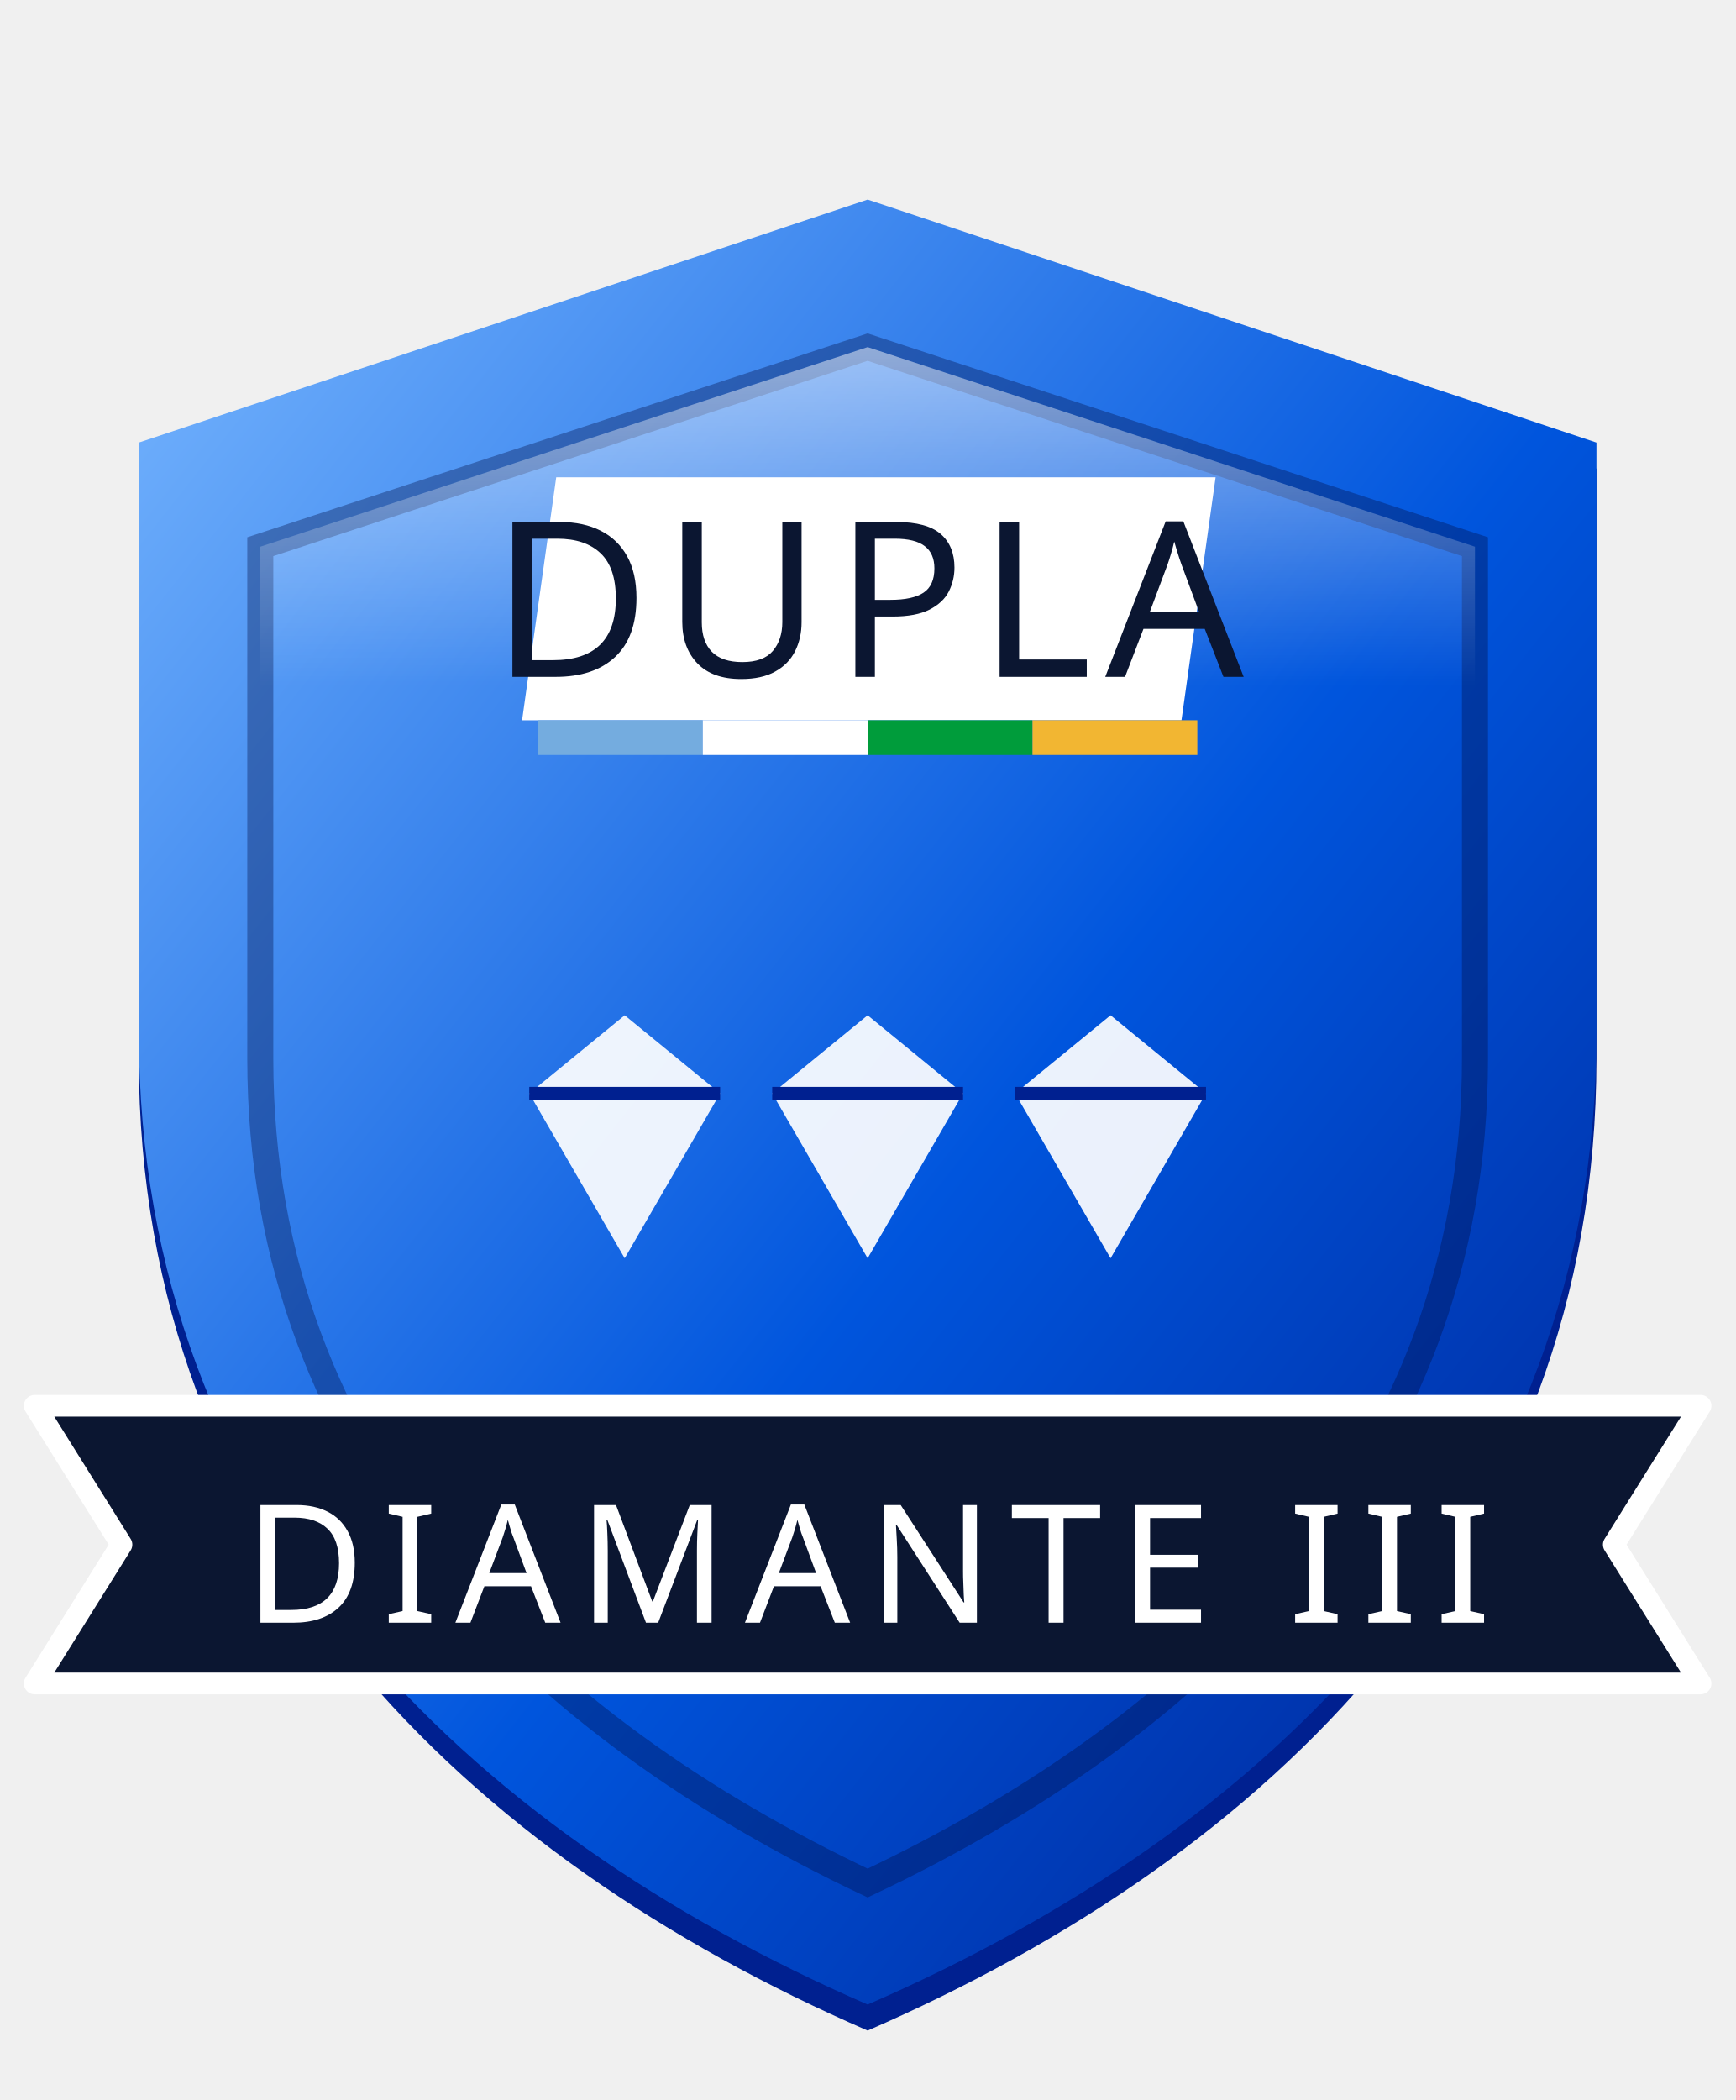
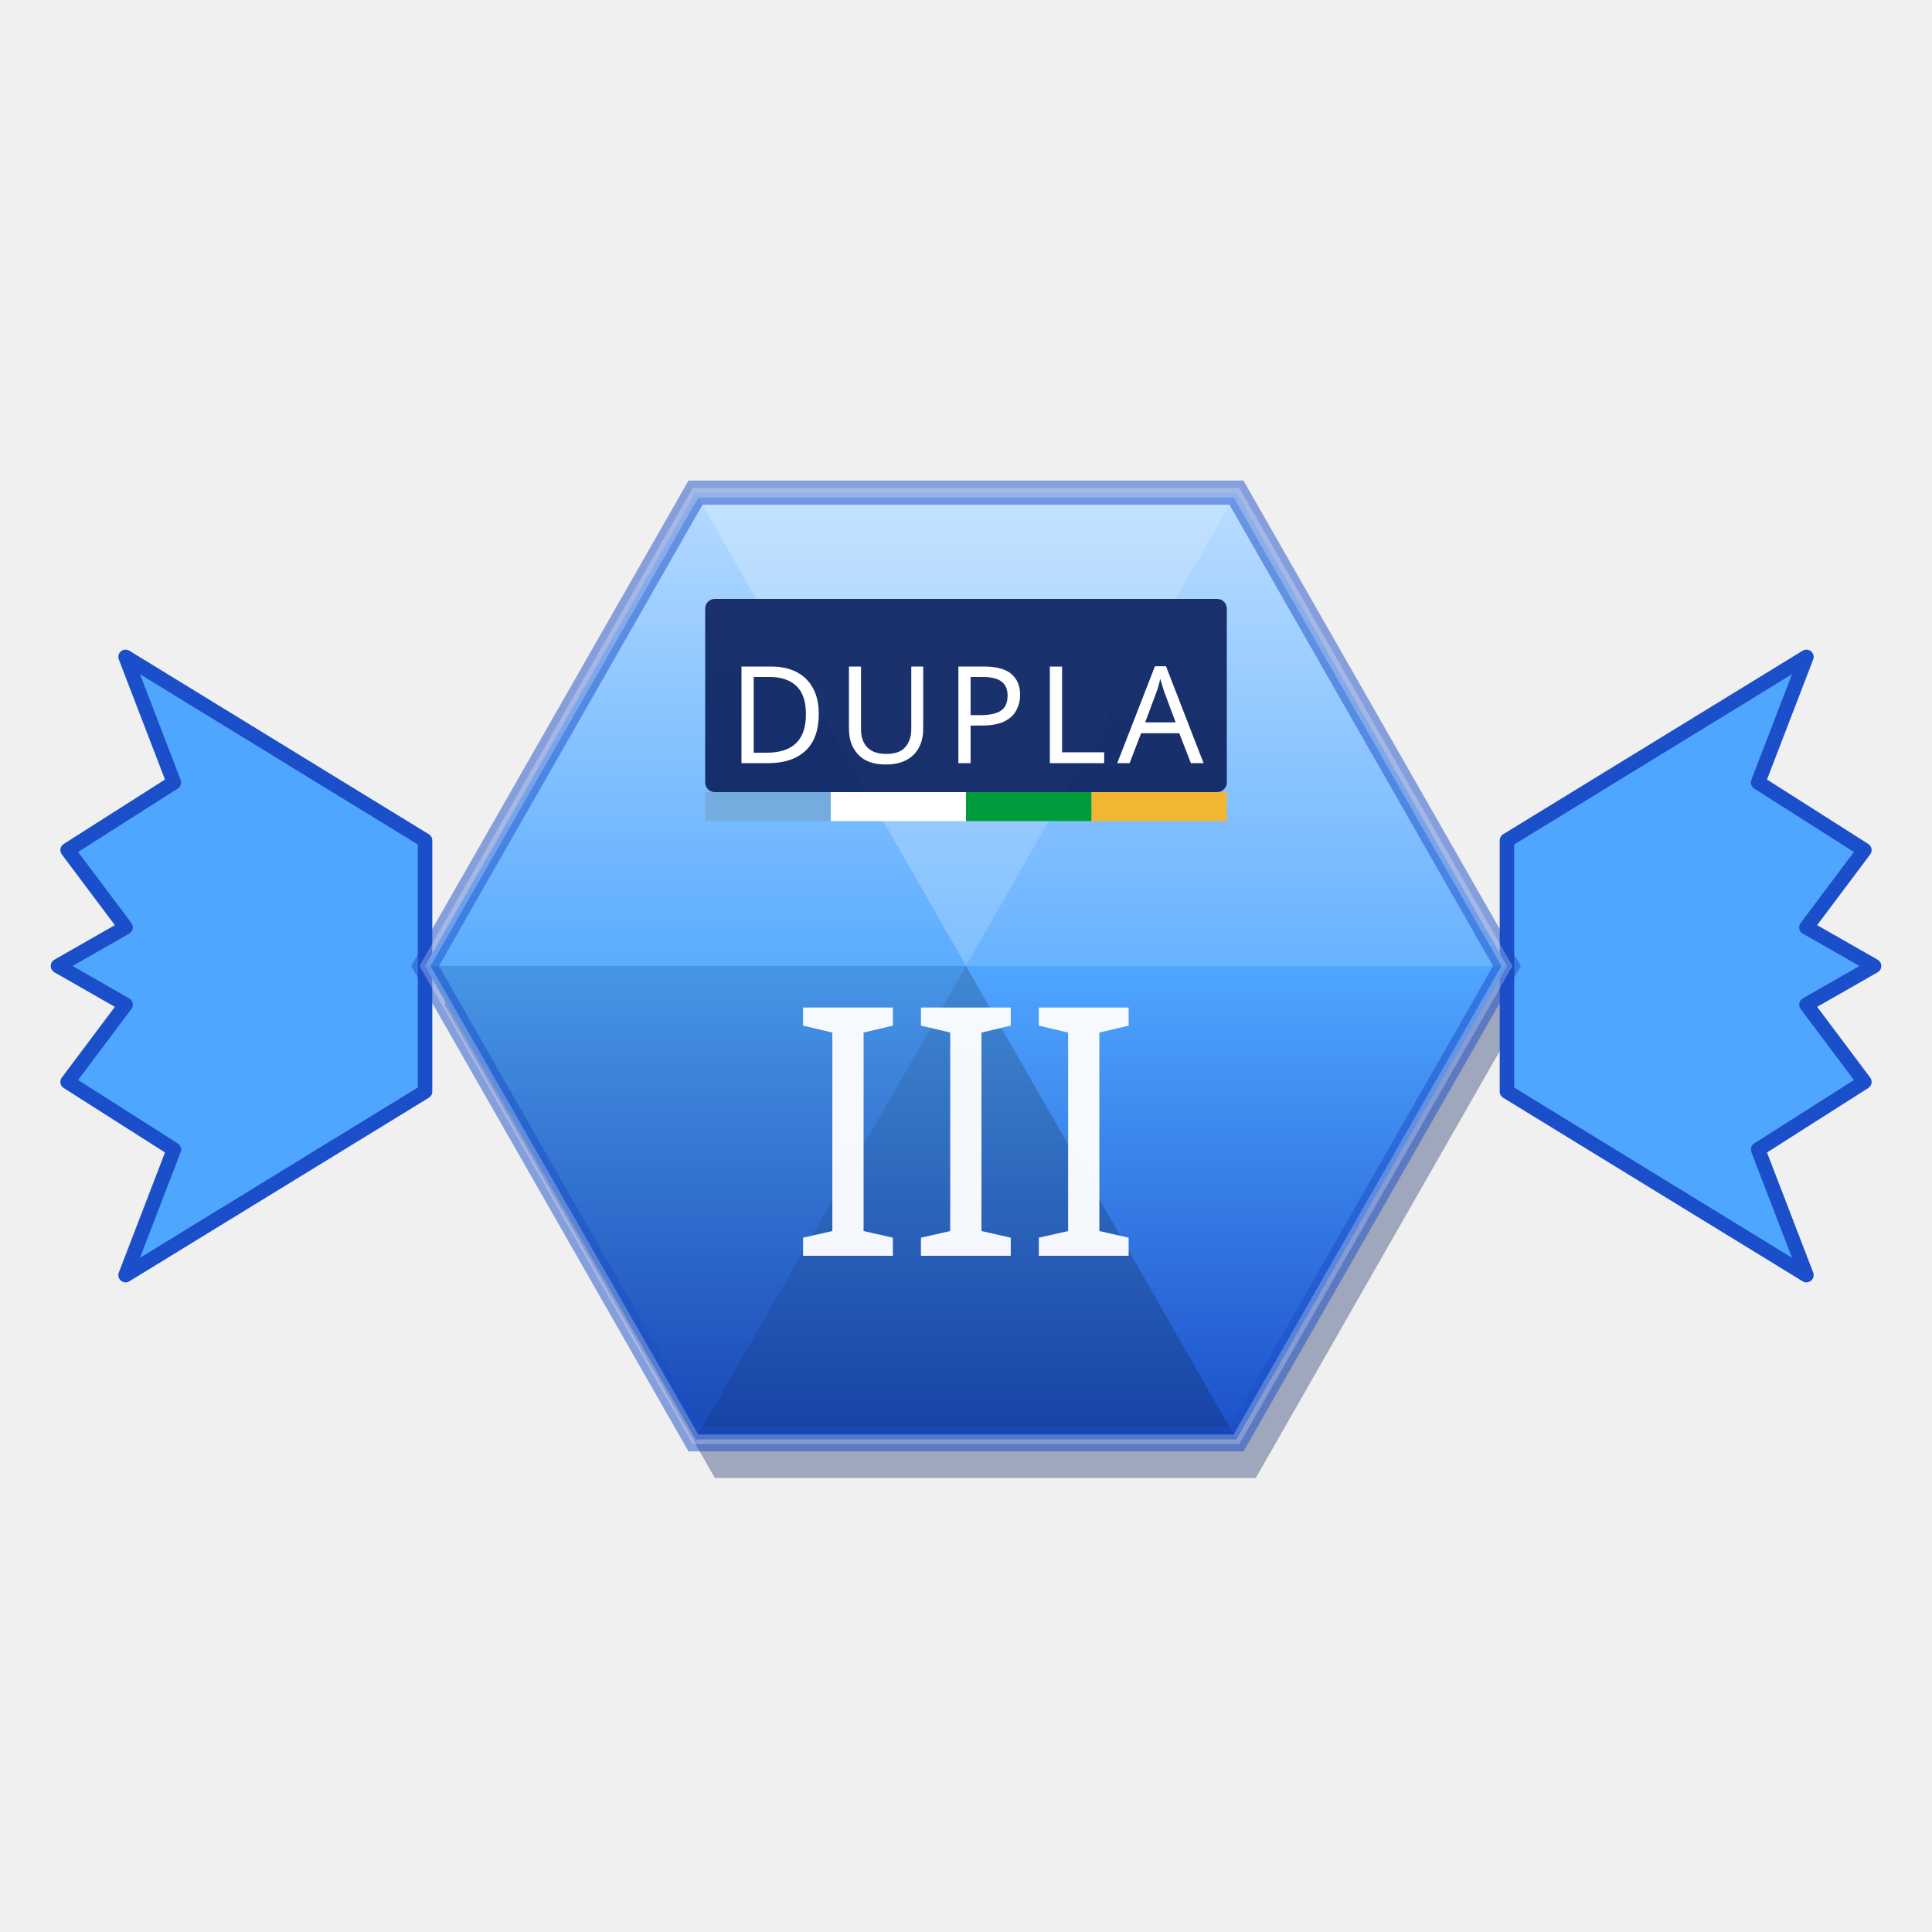
- <svg xmlns="http://www.w3.org/2000/svg" viewBox="0 -18 200 242" width="200" height="242">
+ <svg xmlns="http://www.w3.org/2000/svg" viewBox="0 0 200 200" width="200" height="200">
  <defs>
-     <linearGradient id="g-diamante-3" x1="0" y1="0" x2="1" y2="1">
-       <stop offset="0" stop-color="#7AB8FF" />
-       <stop offset=".55" stop-color="#0055DD" />
-       <stop offset="1" stop-color="#002090" />
-     </linearGradient>
-     <linearGradient id="s-diamante-3" x1="0" y1="0" x2="0" y2="1">
-       <stop offset="0" stop-color="#FFFFFF" stop-opacity=".5" />
-       <stop offset=".5" stop-color="#FFFFFF" stop-opacity="0" />
+     <linearGradient id="g" x1="0" y1="0" x2="0" y2="1">
+       <stop offset="0" stop-color="#B0D8FF" />
+       <stop offset=".5" stop-color="#4FA6FF" />
+       <stop offset="1" stop-color="#1B4FC9" />
    </linearGradient>
  </defs>
-   <path d="M100 8 L184 36 V104 C184 160 146 196 100 216 C54 196 16 160 16 104 V36 Z" fill="#002090" />
-   <path d="M100 8 L184 36 V104 C184 160 146 196 100 216 C54 196 16 160 16 104 V36 Z" fill="url(#g-diamante-3)" transform="translate(0 -3)" />
-   <path d="M100 22 L170 45 V104 C170 151 138 181 100 199 C62 181 30 151 30 104 V45 Z" fill="none" stroke="#000D44" stroke-opacity=".35" stroke-width="3" />
-   <path d="M30 45 L100 22 L170 45 V90 C130 80 70 80 30 100 Z" fill="url(#s-diamante-3)" />
-   <g transform="translate(100 52)">
-     <g transform="skewX(-8)">
-       <rect x="-38" y="-15" width="76" height="28" fill="#FFFFFF" />
-     </g>
-     <text x="0" y="8" text-anchor="middle" font-family="Bebas Neue, sans-serif" font-size="25" letter-spacing="1.5" fill="#0B1631">DUPLA</text>
-     <rect x="-38" y="13" width="19" height="4" fill="#74ACDF" />
-     <rect x="-19" y="13" width="19" height="4" fill="#FFFFFF" />
-     <rect x="0" y="13" width="19" height="4" fill="#009C3B" />
-     <rect x="19" y="13" width="19" height="4" fill="#F2B632" />
+   <path d="M128 51 L156 100 L128 149 L72 149 L44 100 L72 51 Z" fill="#0A1F5C" transform="translate(2 4)" opacity=".35" />
+   <path d="M156 87 L187 68 L182 81 L193 88 L187 96 L194 100 L187 104 L193 112 L182 119 L187 132 L156 113 Z" fill="#4FA6FF" stroke="#1B4FC9" stroke-width="1.5" stroke-linejoin="round" />
+   <path d="M44 87 L13 68 L18 81 L7 88 L13 96 L6 100 L13 104 L7 112 L18 119 L13 132 L44 113 Z" fill="#4FA6FF" stroke="#1B4FC9" stroke-width="1.5" stroke-linejoin="round" />
+   <path d="M128 51 L156 100 L128 149 L72 149 L44 100 L72 51 Z" fill="url(#g)" />
+   <path d="M72 51 L128 51 L100 100 Z" fill="#FFF" opacity=".28" />
+   <path d="M128 51 L156 100 L100 100 Z" fill="#FFF" opacity=".14" />
+   <path d="M72 51 L44 100 L100 100 Z" fill="#FFF" opacity=".07" />
+   <path d="M72 149 L128 149 L100 100 Z" fill="#000" opacity=".18" />
+   <path d="M44 100 L72 149 L100 100 Z" fill="#000" opacity=".1" />
+   <path d="M128 51 L156 100 L128 149 L72 149 L44 100 L72 51 Z" fill="none" stroke="#1B4FC9" stroke-width="2.5" stroke-opacity=".5" />
+   <path d="M128 51 L156 100 L128 149 L72 149 L44 100 L72 51 Z" fill="none" stroke="#FFF" stroke-width="1" stroke-opacity=".25" />
+   <g transform="translate(100 72)">
+     <rect x="-27" y="-10" width="54" height="20" rx="1" fill="#0A1F5C" opacity=".9" />
+     <text x="0" y="7" text-anchor="middle" font-family="Bebas Neue, sans-serif" font-size="14" letter-spacing="1" fill="#FFF">DUPLA</text>
+     <rect x="-27" y="10" width="13" height="3" fill="#74ACDF" />
+     <rect x="-14" y="10" width="14" height="3" fill="#FFF" />
+     <rect x="0" y="10" width="13" height="3" fill="#009C3B" />
+     <rect x="13" y="10" width="14" height="3" fill="#F2B632" />
  </g>
-   <path d="M72 99 L83 108 L72 127 L61 108 Z" fill="#FFFFFF" opacity=".92" />
-   <path d="M61 108 H83" stroke="#002090" stroke-width="1.5" fill="none" />
-   <path d="M100 99 L111 108 L100 127 L89 108 Z" fill="#FFFFFF" opacity=".92" />
-   <path d="M89 108 H111" stroke="#002090" stroke-width="1.5" fill="none" />
-   <path d="M128 99 L139 108 L128 127 L117 108 Z" fill="#FFFFFF" opacity=".92" />
-   <path d="M117 108 H139" stroke="#002090" stroke-width="1.5" fill="none" />
-   <path d="M4 144 H196 L186 160 L196 176 H4 L14 160 Z" fill="#0B1631" stroke="#FFFFFF" stroke-width="2.5" stroke-linejoin="round" />
-   <text x="100" y="169" text-anchor="middle" font-family="Bebas Neue, sans-serif" font-size="19" letter-spacing="2" fill="#FFFFFF">DIAMANTE III</text>
+   <text x="100" y="130" text-anchor="middle" font-family="Bebas Neue, sans-serif" font-size="36" fill="#FFF" opacity=".95">III</text>
</svg>
